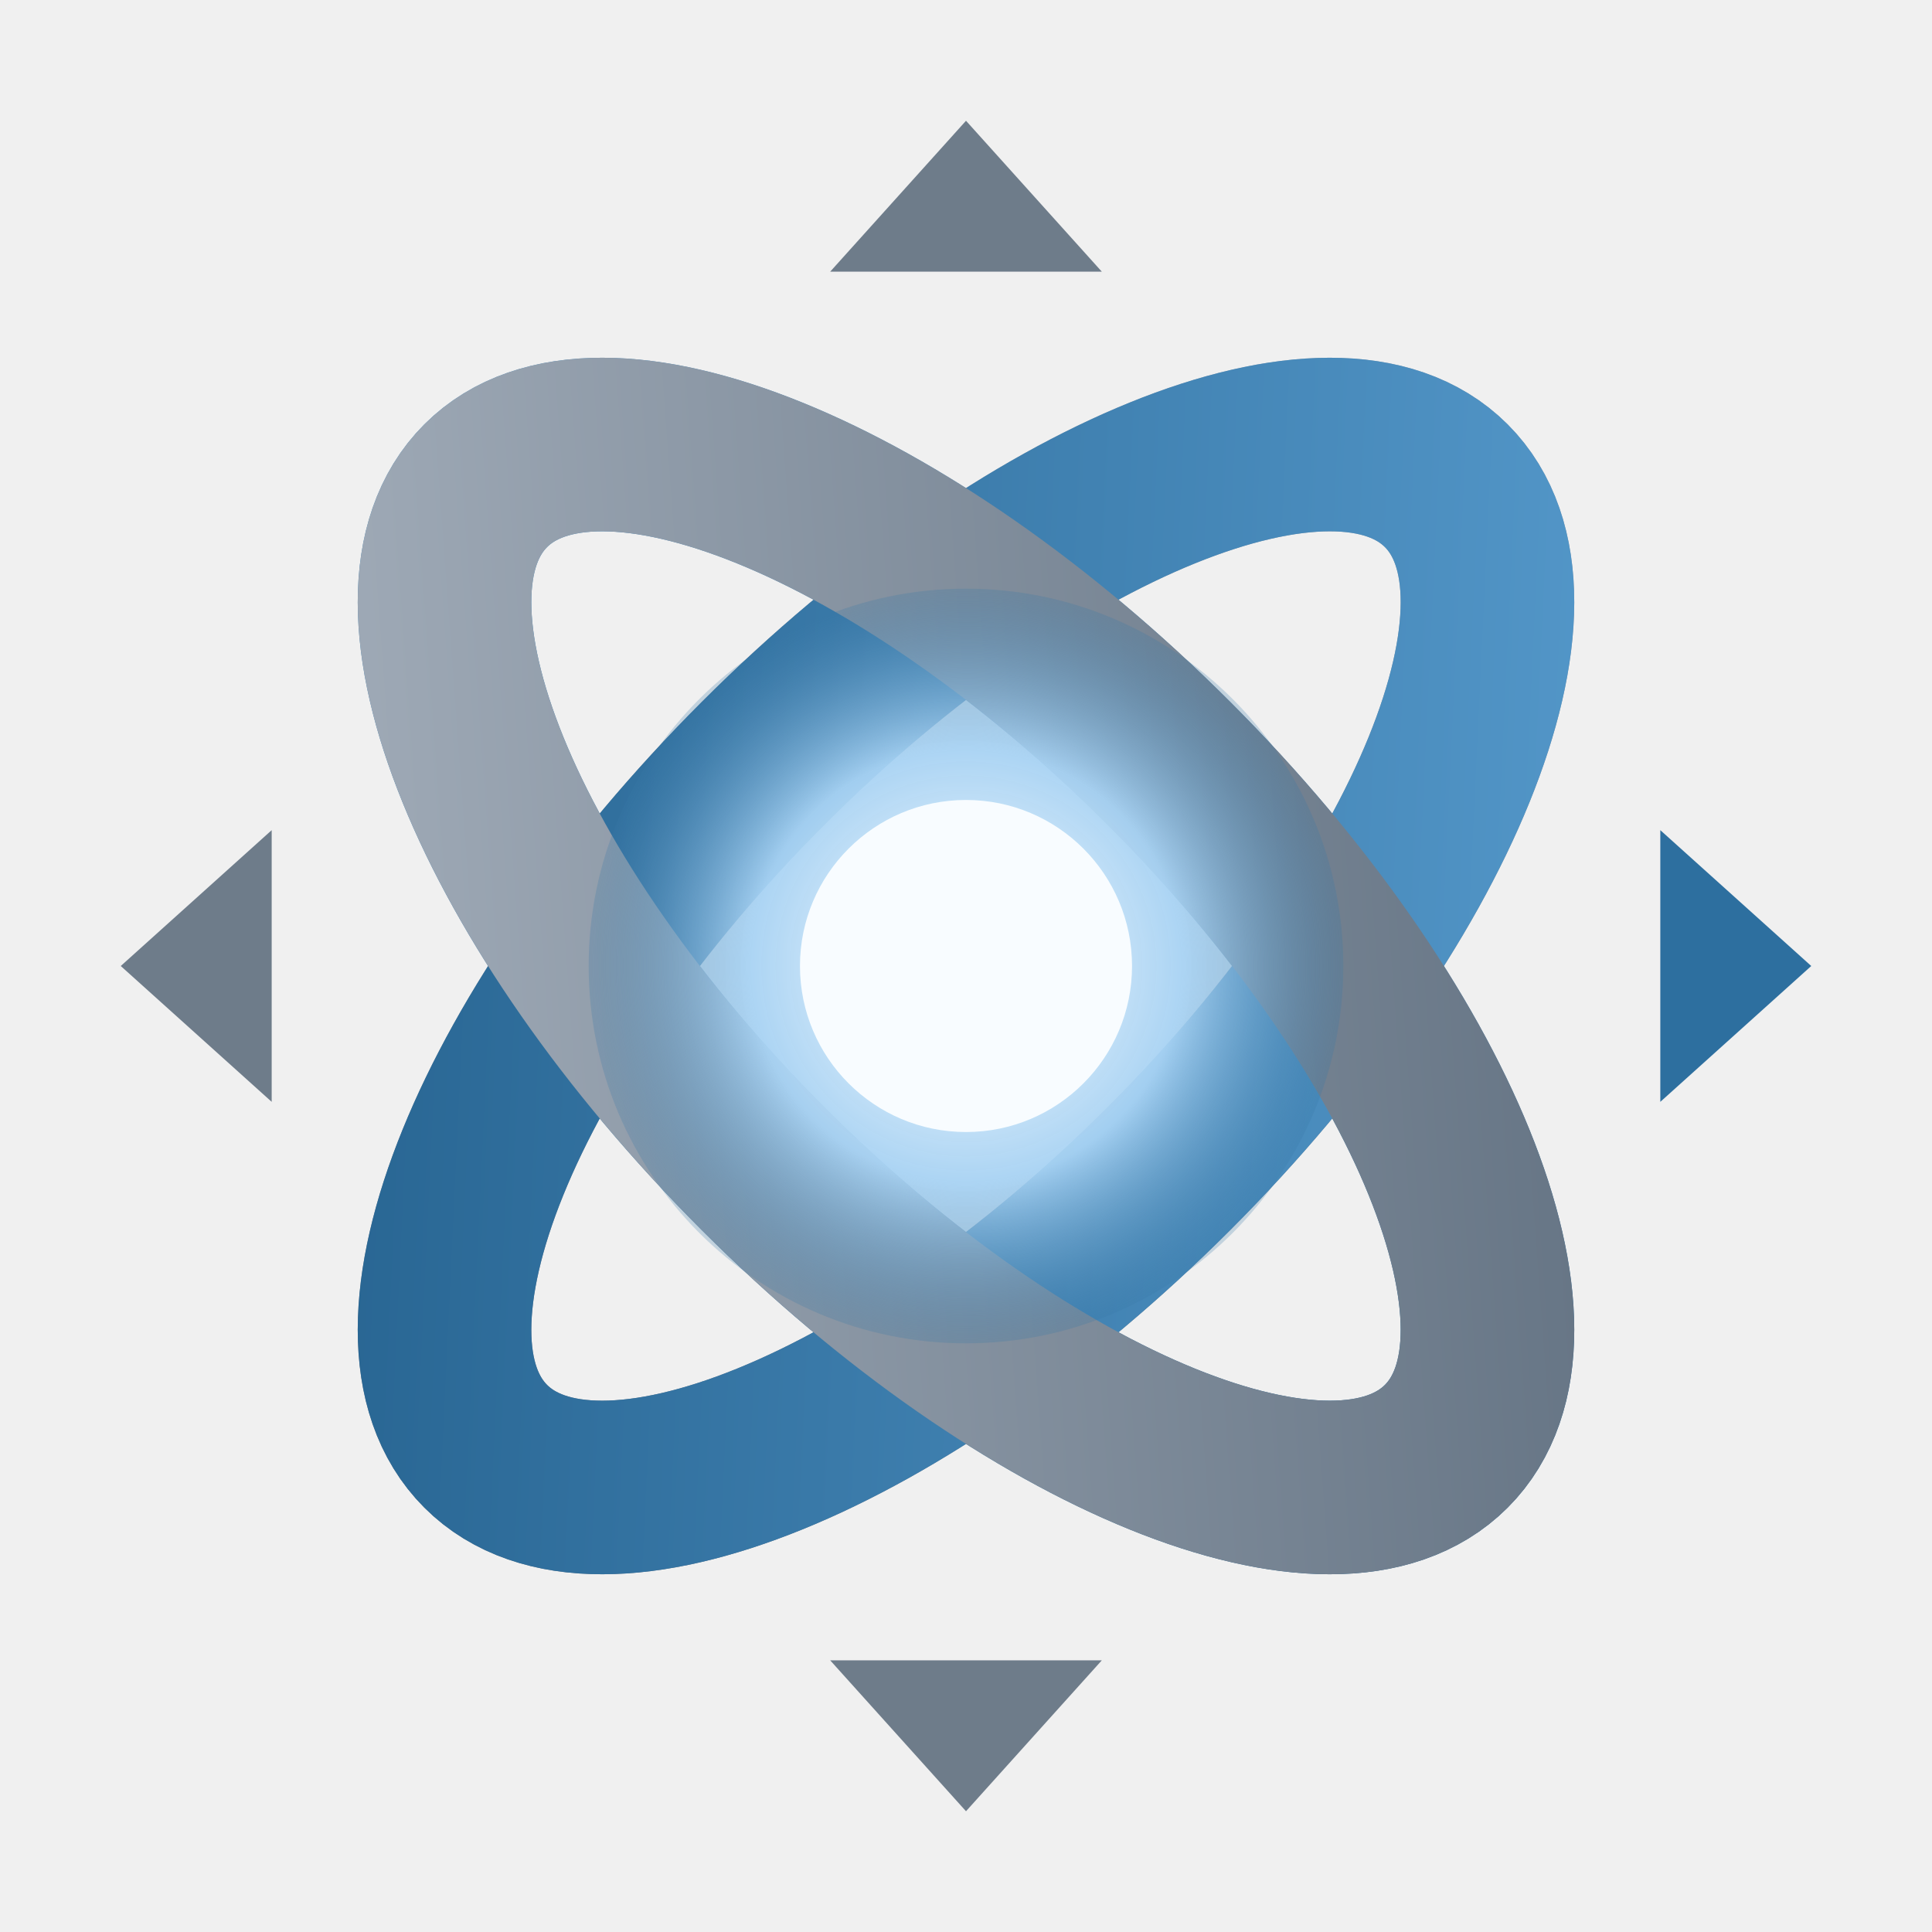
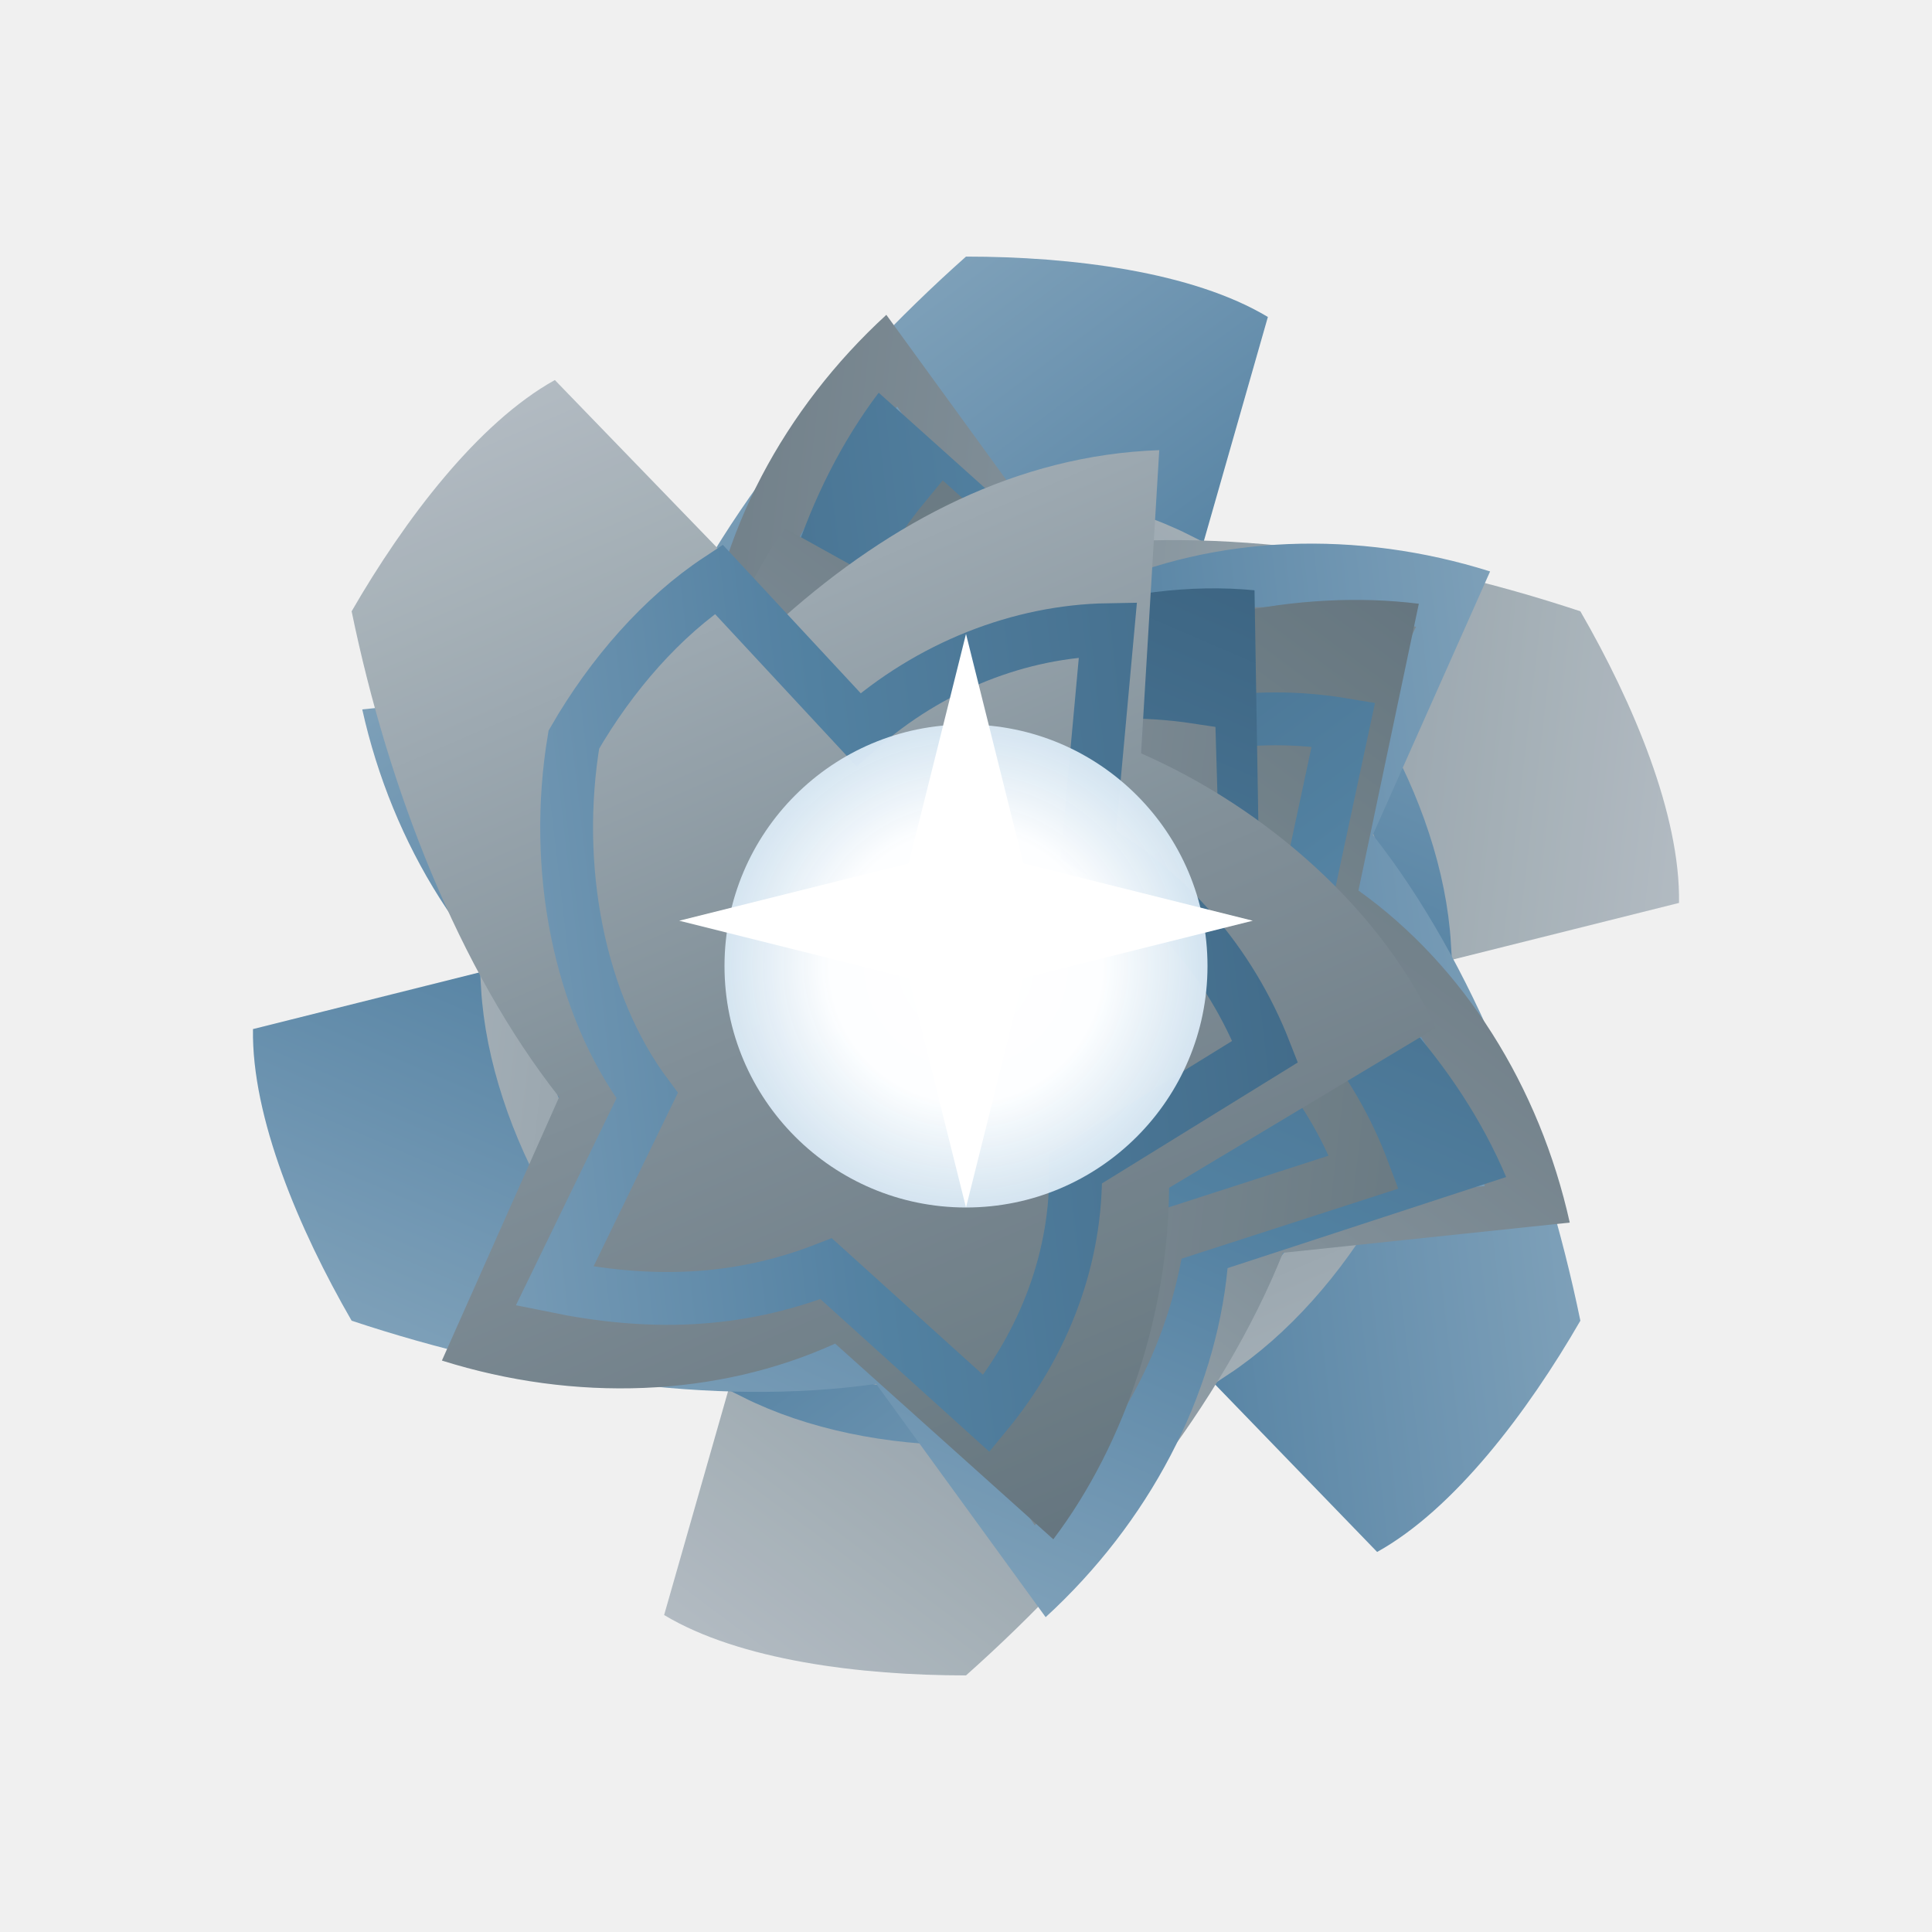
<svg xmlns="http://www.w3.org/2000/svg" viewBox="0 0 128 128" fill="none">
  <defs>
-     <linearGradient id="orbitBlue" x1="24" y1="20" x2="104" y2="108" gradientUnits="userSpaceOnUse">
-       <stop stop-color="#5CA1D4" />
-       <stop offset="1" stop-color="#1F5B87" />
+     <linearGradient id="petalBlue" x1="30" y1="18" x2="100" y2="112" gradientUnits="userSpaceOnUse">
+       <stop stop-color="#97B3C8" />
+       <stop offset="0.42" stop-color="#4F7E9F" />
+       <stop offset="1" stop-color="#284D6A" />
    </linearGradient>
-     <linearGradient id="orbitSteel" x1="106" y1="26" x2="30" y2="114" gradientUnits="userSpaceOnUse">
-       <stop stop-color="#AAB4C0" />
-       <stop offset="1" stop-color="#586879" />
+     <linearGradient id="petalSteel" x1="96" y1="22" x2="32" y2="108" gradientUnits="userSpaceOnUse">
+       <stop stop-color="#B7C0C7" />
+       <stop offset="0.48" stop-color="#7E8D96" />
+       <stop offset="1" stop-color="#566771" />
    </linearGradient>
-     <radialGradient id="coreGlow" cx="0" cy="0" r="1" gradientUnits="userSpaceOnUse" gradientTransform="translate(64 64) rotate(90) scale(26)">
+     <radialGradient id="coreGlow" cx="0" cy="0" r="1" gradientUnits="userSpaceOnUse" gradientTransform="translate(64 64) rotate(90) scale(25)">
      <stop stop-color="#FFFFFF" />
-       <stop offset="0.55" stop-color="#A8D3F4" stop-opacity="0.94" />
-       <stop offset="1" stop-color="#2D6F9F" stop-opacity="0.18" />
+       <stop offset="0.36" stop-color="#FDFEFF" />
+       <stop offset="0.64" stop-color="#D8E8F4" stop-opacity="0.96" />
+       <stop offset="1" stop-color="#325E7E" stop-opacity="0.2" />
    </radialGradient>
+     <path id="petal" d="M64 17C71 17 79 18 84 21L78 42C87 45 95 50 100 58L82 67C83 76 81 86 76 93L58 83C51 87 42 89 34 88L38 69C31 64 26 56 24 47L43 45C47 35 55 25 64 17Z" />
+     <path id="petalInner" d="M64 34C69 34 74 35 78 37L74 50C80 52 85 56 88 61L75 67C75 73 73 79 69 84L56 77C51 80 45 81 39 80L42 66C37 62 34 57 32 51L46 50C49 43 56 37 64 34Z" />
  </defs>
-   <path d="M64 8l9 10H55l9-10Z" fill="#6E7C8A" />
-   <path d="M120 64l-10 9V55l10 9Z" fill="#2D6F9F" />
-   <path d="M64 120l-9-10h18l-9 10Z" fill="#6E7C8A" />
-   <path d="M8 64l10-9v18L8 64Z" fill="#6E7C8A" />
-   <g stroke-linecap="round" stroke-width="11.5">
-     <ellipse cx="64" cy="64" rx="45" ry="19" transform="rotate(45 64 64)" stroke="url(#orbitBlue)" />
-     <ellipse cx="64" cy="64" rx="45" ry="19" transform="rotate(-45 64 64)" stroke="url(#orbitSteel)" />
-     <ellipse cx="64" cy="64" rx="45" ry="19" transform="rotate(135 64 64)" stroke="url(#orbitBlue)" />
-     <ellipse cx="64" cy="64" rx="45" ry="19" transform="rotate(-135 64 64)" stroke="url(#orbitSteel)" />
+   <g opacity="0.98">
+     <g transform="rotate(0 64 64)">
+       <use href="#petal" fill="url(#petalBlue)" />
+       <use href="#petalInner" fill="none" stroke="url(#petalSteel)" stroke-width="3.5" />
+     </g>
+     <g transform="rotate(60 64 64)">
+       <use href="#petal" fill="url(#petalSteel)" />
+       <use href="#petalInner" fill="none" stroke="url(#petalBlue)" stroke-width="3.5" />
+     </g>
+     <g transform="rotate(120 64 64)">
+       <use href="#petal" fill="url(#petalBlue)" />
+       <use href="#petalInner" fill="none" stroke="url(#petalSteel)" stroke-width="3.5" />
+     </g>
+     <g transform="rotate(180 64 64)">
+       <use href="#petal" fill="url(#petalSteel)" />
+       <use href="#petalInner" fill="none" stroke="url(#petalBlue)" stroke-width="3.5" />
+     </g>
+     <g transform="rotate(240 64 64)">
+       <use href="#petal" fill="url(#petalBlue)" />
+       <use href="#petalInner" fill="none" stroke="url(#petalSteel)" stroke-width="3.5" />
+     </g>
+     <g transform="rotate(300 64 64)">
+       <use href="#petal" fill="url(#petalSteel)" />
+       <use href="#petalInner" fill="none" stroke="url(#petalBlue)" stroke-width="3.5" />
+     </g>
  </g>
-   <circle cx="64" cy="64" r="25" fill="url(#coreGlow)" />
-   <circle cx="64" cy="64" r="11" fill="#F8FCFF" />
+   <circle cx="64" cy="64" r="16" fill="url(#coreGlow)" />
+   <g fill="#FFFFFF">
+     <path d="M64 42l3.8 15.2L83 61l-15.2 3.8L64 80l-3.8-15.2L45 61l15.2-3.8L64 42Z" />
+   </g>
</svg>
